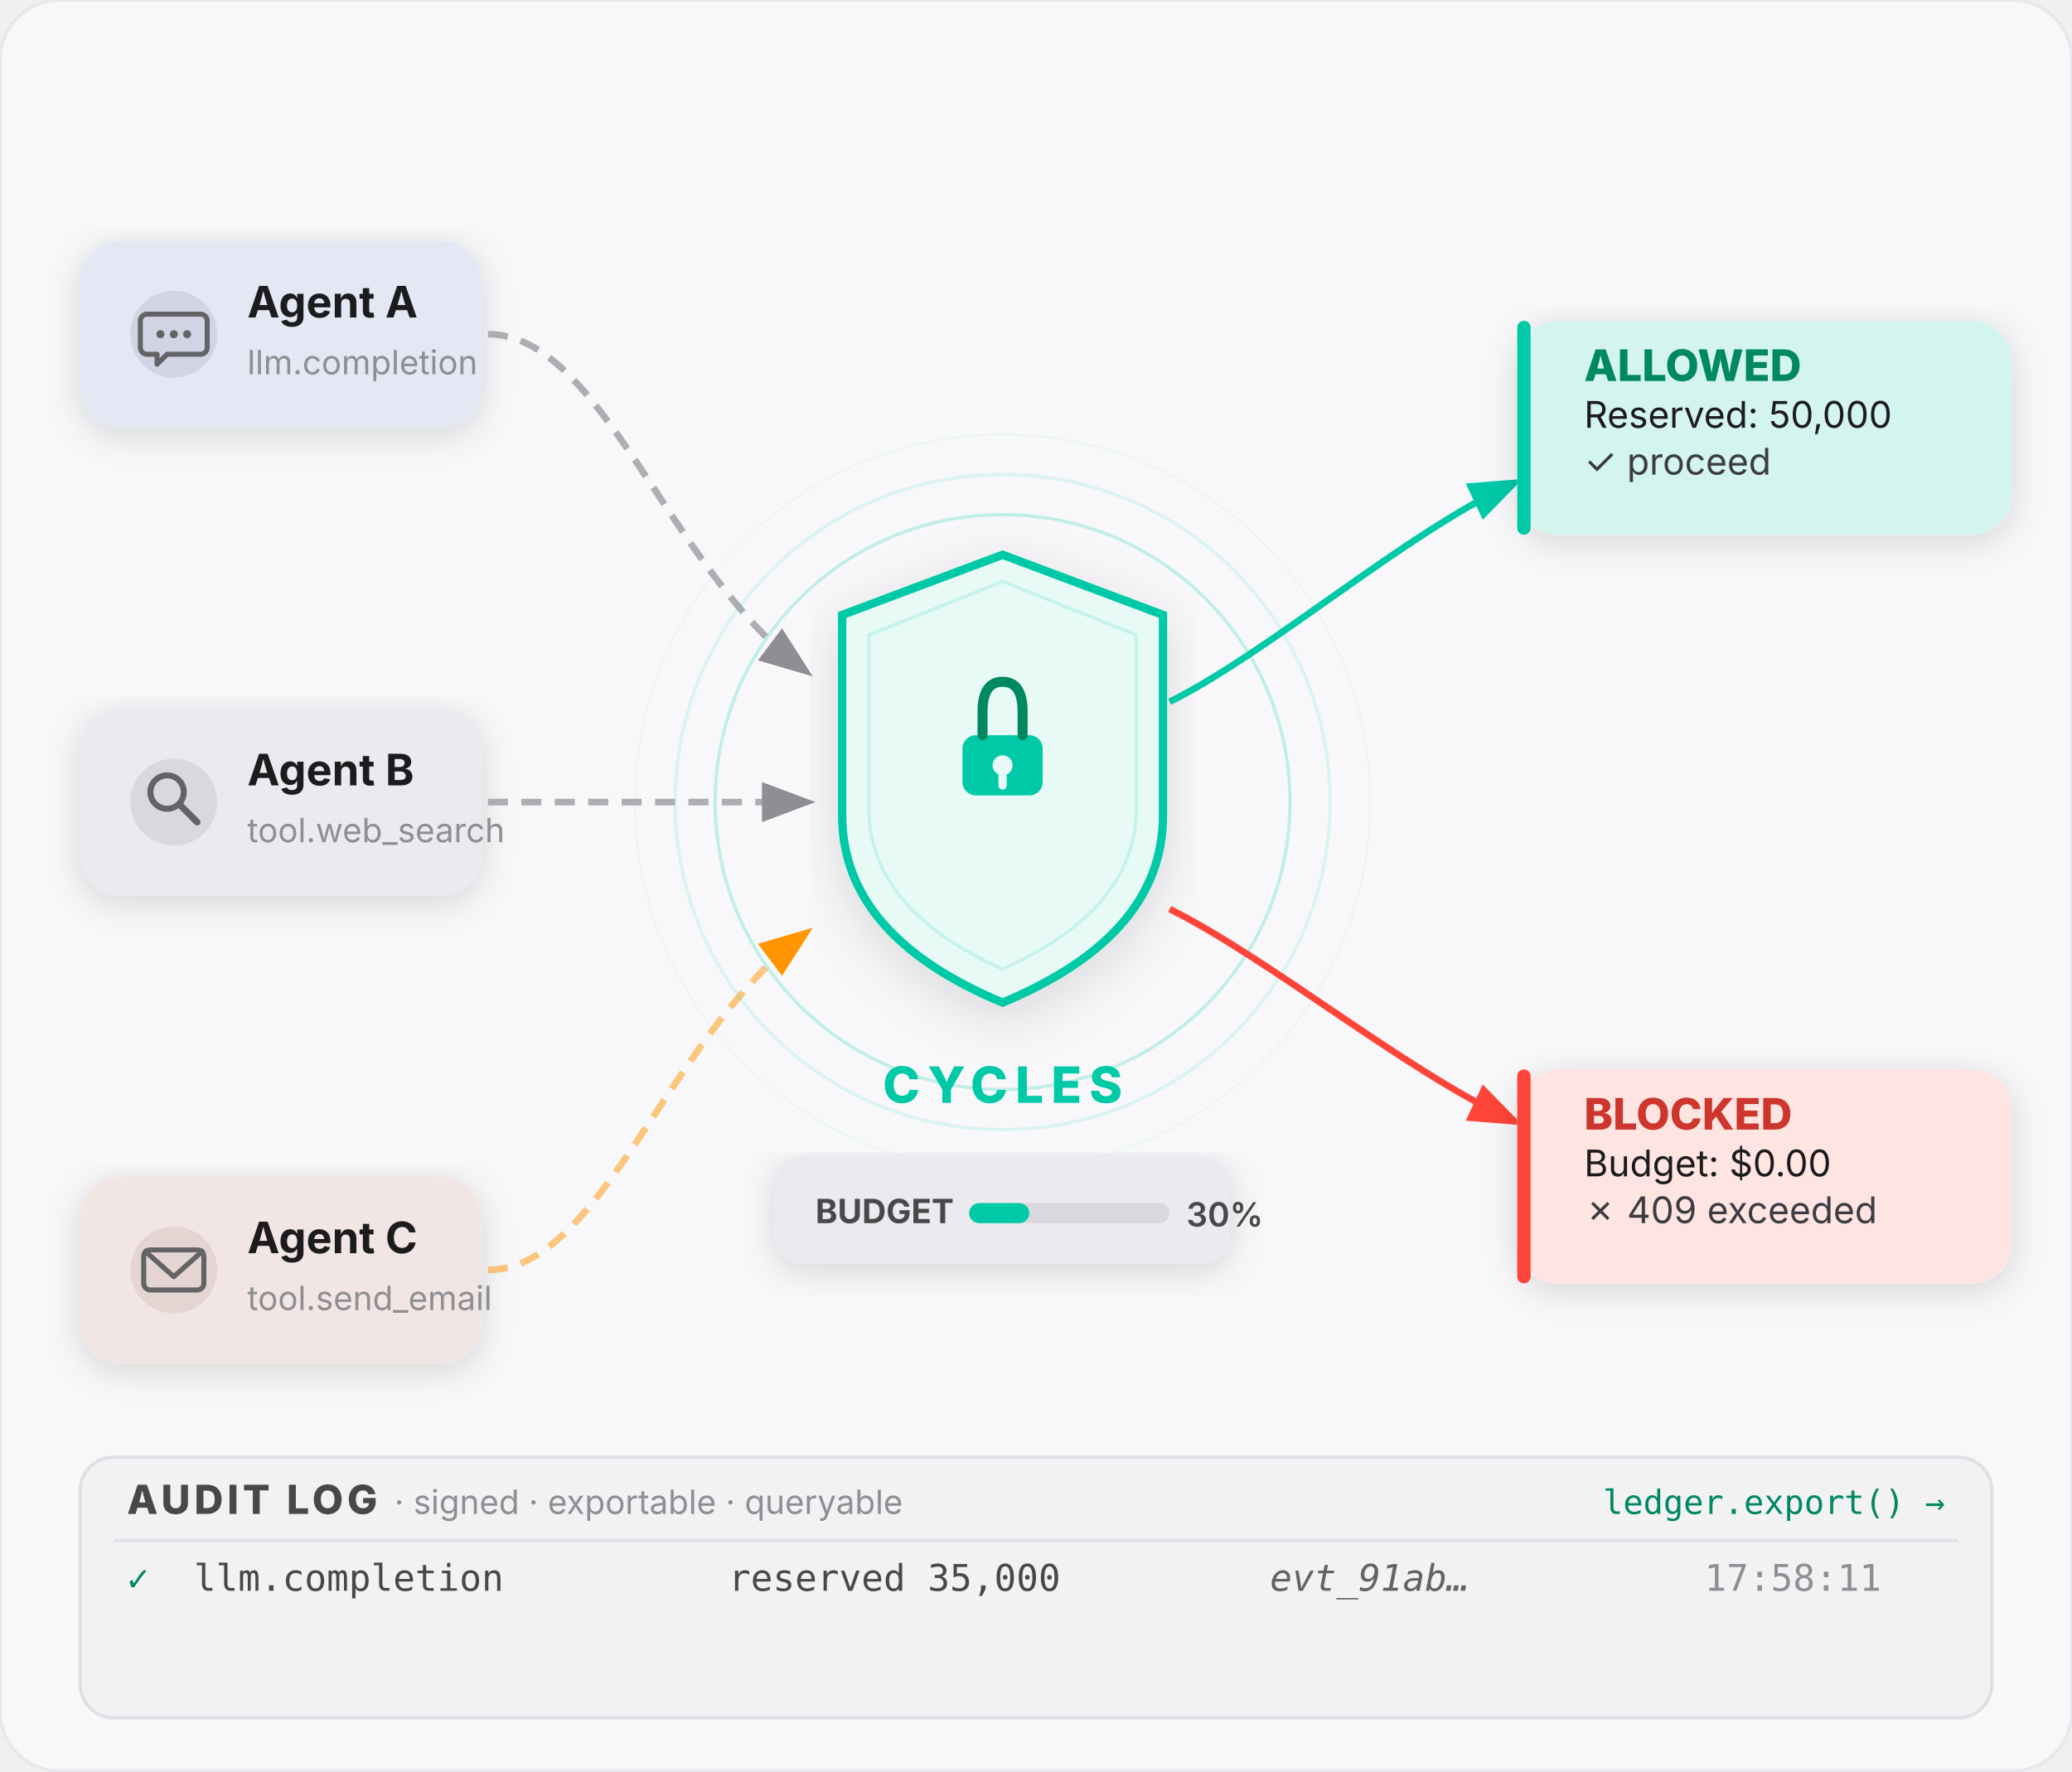
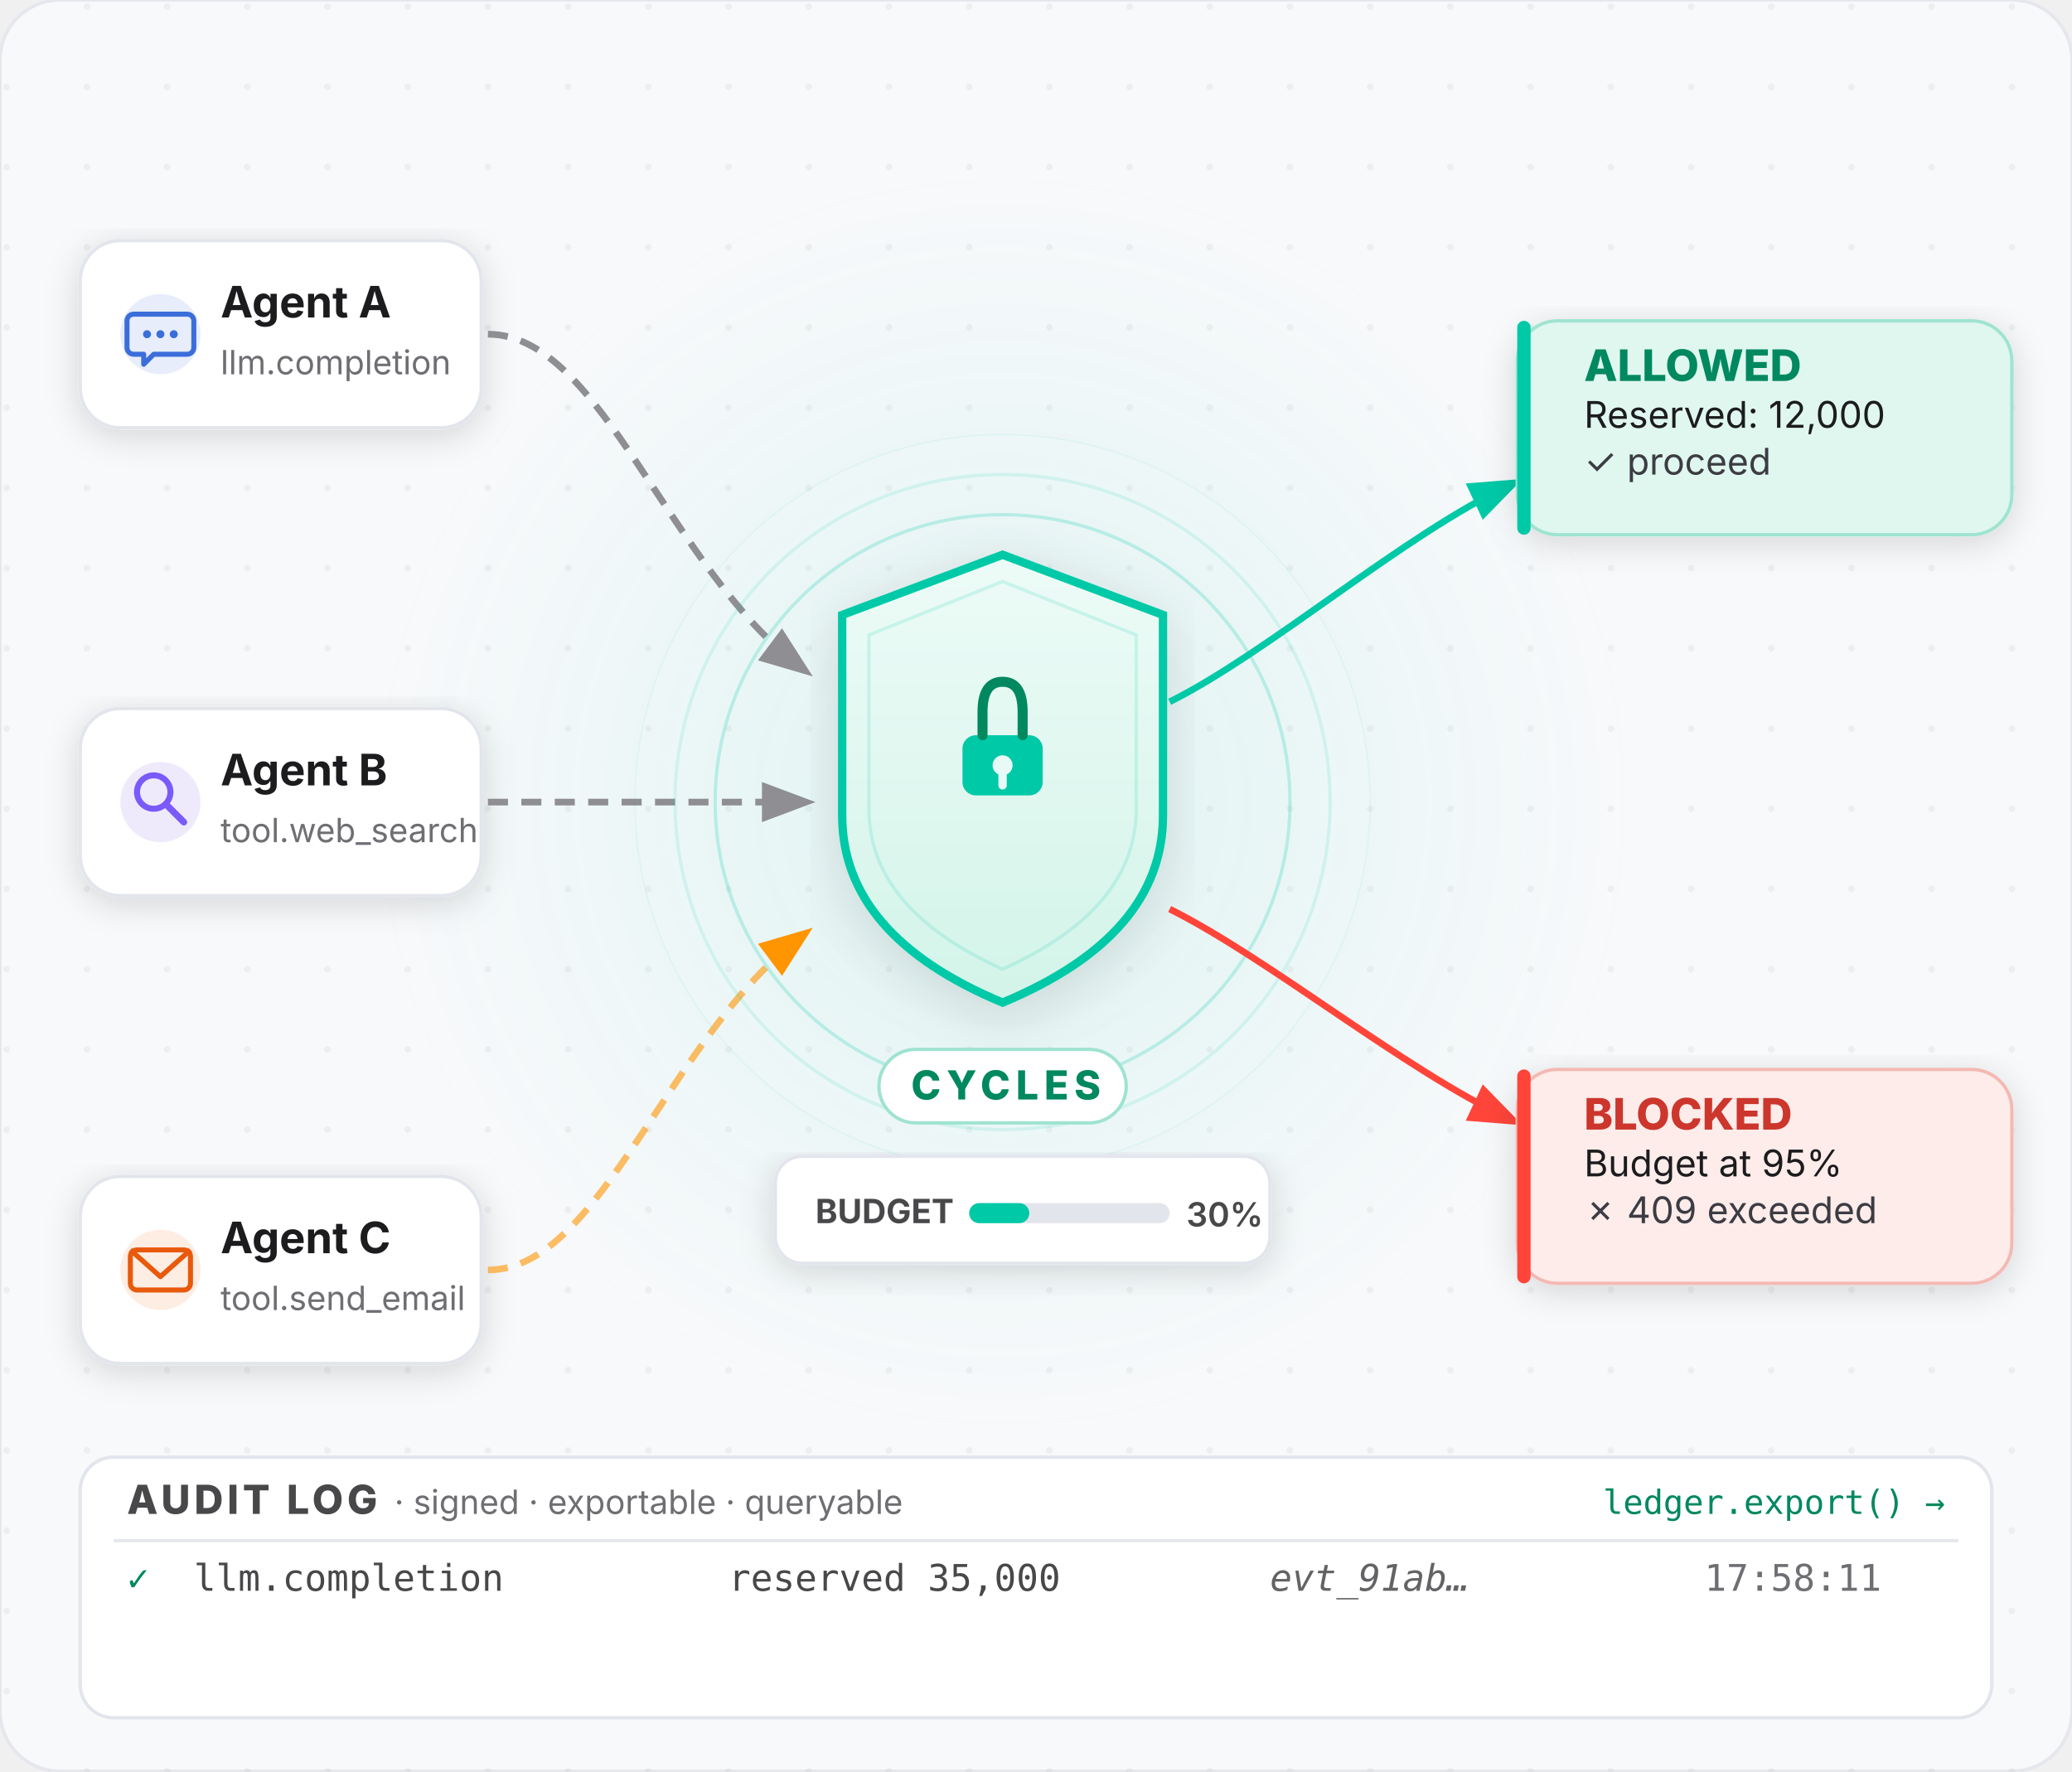
- <svg xmlns="http://www.w3.org/2000/svg" viewBox="0 0 620 530" width="620" height="530">
+ <svg xmlns="http://www.w3.org/2000/svg" viewBox="0 0 620 530" width="620" height="530" role="img">
  <style>
+     /* Static fallback: hide pure movers, pin fade-in content visible,
+        freeze pulsing strokes/fills at their resting state. */
    @media (prefers-reduced-motion: reduce) {
-       .flow-dot { display: none; }
+       .anim-dot { display: none; }
+       .glow-animated { display: none; }
+       .fade-in { opacity: 1 !important; }
+       .pct-alt { opacity: 0 !important; }
+       .meter-fill { width: 18px !important; fill: #00C9A7 !important; }
+       .dash-line { stroke-dashoffset: 0 !important; }
+       .shield-outline { stroke-width: 2.5 !important; }
+       .rm-static { transform: none !important; }
+       .op-label { fill: #6E6E73 !important; }
    }
  </style>
  <defs>
    <filter id="shadow" x="-10%" y="-10%" width="120%" height="140%">
      <feDropShadow dx="0" dy="2" stdDeviation="5" flood-color="#00000025" />
    </filter>
    <filter id="shadow-lg" x="-10%" y="-10%" width="120%" height="150%">
      <feDropShadow dx="0" dy="4" stdDeviation="8" flood-color="#00000020" />
    </filter>
    <marker id="arr-teal" markerWidth="8" markerHeight="8" refX="6" refY="3" orient="auto">
      <path d="M0,0 L0,6 L8,3 z" fill="#00C9A7" />
    </marker>
    <marker id="arr-red" markerWidth="8" markerHeight="8" refX="6" refY="3" orient="auto">
      <path d="M0,0 L0,6 L8,3 z" fill="#FF453A" />
    </marker>
    <marker id="arr-gray" markerWidth="8" markerHeight="8" refX="6" refY="3" orient="auto">
      <path d="M0,0 L0,6 L8,3 z" fill="#8E8E93" />
    </marker>
    <marker id="arr-orange" markerWidth="8" markerHeight="8" refX="6" refY="3" orient="auto">
      <path d="M0,0 L0,6 L8,3 z" fill="#FF9500" />
    </marker>
+     <radialGradient id="halo" gradientUnits="userSpaceOnUse" cx="300" cy="240" r="190">
+       <stop offset="0" stop-color="#00C9A7" stop-opacity="0.10" />
+       <stop offset="1" stop-color="#00C9A7" stop-opacity="0" />
+     </radialGradient>
+     <linearGradient id="shield-grad" x1="0" y1="0" x2="0" y2="1">
+       <stop offset="0" stop-color="#EDFBF7" />
+       <stop offset="1" stop-color="#D3F4E9" />
+     </linearGradient>
+     <pattern id="dotgrid" width="24" height="24" patternUnits="userSpaceOnUse">
+       <circle cx="2" cy="2" r="1" fill="#1C1C1E" opacity="0.05" />
+     </pattern>
+     <clipPath id="bg-clip">
+       <rect x="0" y="0" width="620" height="530" rx="18" />
+     </clipPath>
  </defs>
-   <rect x="0" y="0" width="620" height="530" rx="18" fill="#F8F8FA" stroke="#E8E8EC" stroke-width="1" />
-   <rect x="24" y="72" width="120" height="56" rx="12" fill="#E4E8F4" filter="url(#shadow)" />
-   <circle cx="52" cy="100" r="13" fill="#D0D4E4" />
-   <path d="M44 94 h16 a2 2 0 0 1 2 2 v8 a2 2 0 0 1-2 2 h-10 l-3 3 v-3 h-3 a2 2 0 0 1-2-2 v-8 a2 2 0 0 1 2-2 z" fill="none" stroke="#636366" stroke-width="1.5" stroke-linejoin="round" />
-   <circle cx="48" cy="100" r="1.2" fill="#636366" />
-   <circle cx="52" cy="100" r="1.2" fill="#636366" />
-   <circle cx="56" cy="100" r="1.2" fill="#636366" />
-   <text x="74" y="95" font-size="13" font-weight="700" fill="#1C1C1E" font-family="-apple-system,system-ui,sans-serif">Agent A</text>
-   <text x="74" y="112" font-size="10" fill="#8E8E93" font-family="-apple-system,system-ui,sans-serif">llm.completion</text>
-   <rect x="24" y="72" width="120" height="56" rx="12" fill="#FFFFFF" opacity="0" class="flow-dot">
-     <animate attributeName="opacity" dur="8s" repeatCount="indefinite" values="0;0;0.25;0;0" keyTimes="0;0.01;0.04;0.08;1" />
-   </rect>
-   <rect x="24" y="212" width="120" height="56" rx="12" fill="#EAEAEF" filter="url(#shadow)" />
-   <circle cx="52" cy="240" r="13" fill="#D8D8DD" />
-   <circle cx="50" cy="237" r="5" fill="none" stroke="#636366" stroke-width="1.8" />
-   <line x1="54" y1="241" x2="59" y2="246" stroke="#636366" stroke-width="2" stroke-linecap="round" />
-   <text x="74" y="235" font-size="13" font-weight="700" fill="#1C1C1E" font-family="-apple-system,system-ui,sans-serif">Agent B</text>
-   <text x="74" y="252" font-size="10" fill="#8E8E93" font-family="-apple-system,system-ui,sans-serif">tool.web_search</text>
-   <rect x="24" y="212" width="120" height="56" rx="12" fill="#FFFFFF" opacity="0" class="flow-dot">
-     <animate attributeName="opacity" dur="8s" repeatCount="indefinite" values="0;0;0.25;0;0" keyTimes="0;0.05;0.08;0.12;1" />
-   </rect>
-   <rect x="24" y="352" width="120" height="56" rx="12" fill="#F2E6E4" filter="url(#shadow)" />
-   <circle cx="52" cy="380" r="13" fill="#E4D4D2" />
-   <rect x="43" y="374" width="18" height="12" rx="2" fill="none" stroke="#636366" stroke-width="1.5" />
-   <polyline points="43,374 52,382 61,374" fill="none" stroke="#636366" stroke-width="1.5" stroke-linejoin="round" />
-   <text x="74" y="375" font-size="13" font-weight="700" fill="#1C1C1E" font-family="-apple-system,system-ui,sans-serif">Agent C</text>
-   <text x="74" y="392" font-size="10" fill="#8E8E93" font-family="-apple-system,system-ui,sans-serif">tool.send_email
-     <animate attributeName="fill" dur="8s" repeatCount="indefinite" values="#8E8E93;#8E8E93;#FF9500;#8E8E93;#8E8E93" keyTimes="0;0.10;0.13;0.17;1" />
-   </text>
-   <rect x="24" y="352" width="120" height="56" rx="12" fill="#FFFFFF" opacity="0" class="flow-dot">
-     <animate attributeName="opacity" dur="8s" repeatCount="indefinite" values="0;0;0.25;0;0" keyTimes="0;0.10;0.13;0.17;1" />
-   </rect>
-   <path id="path-a" d="M146 100 C180 100, 200 170, 240 200" fill="none" stroke="#AEAEB2" stroke-width="2" stroke-dasharray="6 4" marker-end="url(#arr-gray)">
+   <rect x="0" y="0" width="620" height="530" rx="18" fill="#F8F9FB" stroke="#E6E7EC" stroke-width="1" />
+   <g clip-path="url(#bg-clip)">
+     <rect x="0" y="0" width="620" height="530" fill="url(#dotgrid)" />
+     <circle cx="300" cy="240" r="190" fill="url(#halo)" />
+   </g>
+   <rect x="24" y="72" width="120" height="56" rx="12" fill="#FFFFFF" stroke="#E3E5EC" stroke-width="1" filter="url(#shadow)" />
+   <circle cx="48" cy="100" r="12" fill="#E7EDFB" />
+   <path d="M40 94 h16 a2 2 0 0 1 2 2 v8 a2 2 0 0 1-2 2 h-10 l-3 3 v-3 h-3 a2 2 0 0 1-2-2 v-8 a2 2 0 0 1 2-2 z" fill="none" stroke="#3B6EDA" stroke-width="1.5" stroke-linejoin="round" />
+   <circle cx="44" cy="100" r="1.2" fill="#3B6EDA" />
+   <circle cx="48" cy="100" r="1.2" fill="#3B6EDA" />
+   <circle cx="52" cy="100" r="1.2" fill="#3B6EDA" />
+   <text x="66" y="95" font-size="13" font-weight="700" fill="#1C1C1E" font-family="-apple-system,system-ui,sans-serif">Agent A</text>
+   <text x="66" y="112" font-size="10" fill="#6E6E73" class="op-label" font-family="-apple-system,system-ui,sans-serif">llm.completion</text>
+   <rect x="24" y="72" width="120" height="56" rx="12" fill="#3B6EDA" opacity="0" class="anim-dot">
+     <animate attributeName="opacity" dur="8s" repeatCount="indefinite" values="0;0;0.15;0;0" keyTimes="0;0.01;0.04;0.08;1" />
+   </rect>
+   <rect x="24" y="212" width="120" height="56" rx="12" fill="#FFFFFF" stroke="#E3E5EC" stroke-width="1" filter="url(#shadow)" />
+   <circle cx="48" cy="240" r="12" fill="#EFEAFB" />
+   <circle cx="46" cy="237" r="5" fill="none" stroke="#7A5AF8" stroke-width="1.8" />
+   <line x1="50" y1="241" x2="55" y2="246" stroke="#7A5AF8" stroke-width="2" stroke-linecap="round" />
+   <text x="66" y="235" font-size="13" font-weight="700" fill="#1C1C1E" font-family="-apple-system,system-ui,sans-serif">Agent B</text>
+   <text x="66" y="252" font-size="10" fill="#6E6E73" class="op-label" font-family="-apple-system,system-ui,sans-serif">tool.web_search</text>
+   <rect x="24" y="212" width="120" height="56" rx="12" fill="#7A5AF8" opacity="0" class="anim-dot">
+     <animate attributeName="opacity" dur="8s" repeatCount="indefinite" values="0;0;0.15;0;0" keyTimes="0;0.05;0.08;0.12;1" />
+   </rect>
+   <rect x="24" y="352" width="120" height="56" rx="12" fill="#FFFFFF" stroke="#E3E5EC" stroke-width="1" filter="url(#shadow)" />
+   <circle cx="48" cy="380" r="12" fill="#FDEDE3" />
+   <rect x="39" y="374" width="18" height="12" rx="2" fill="none" stroke="#E8590C" stroke-width="1.5" />
+   <polyline points="39,374 48,382 57,374" fill="none" stroke="#E8590C" stroke-width="1.5" stroke-linejoin="round" />
+   <text x="66" y="375" font-size="13" font-weight="700" fill="#1C1C1E" font-family="-apple-system,system-ui,sans-serif">Agent C</text>
+   <text x="66" y="392" font-size="10" fill="#6E6E73" class="op-label" font-family="-apple-system,system-ui,sans-serif">tool.send_email
+     <animate attributeName="fill" dur="8s" repeatCount="indefinite" values="#6E6E73;#6E6E73;#E8590C;#6E6E73;#6E6E73" keyTimes="0;0.10;0.13;0.17;1" />
+   </text>
+   <rect x="24" y="352" width="120" height="56" rx="12" fill="#E8590C" opacity="0" class="anim-dot">
+     <animate attributeName="opacity" dur="8s" repeatCount="indefinite" values="0;0;0.15;0;0" keyTimes="0;0.10;0.13;0.17;1" />
+   </rect>
+   <path id="path-a" class="dash-line" d="M146 100 C180 100, 200 170, 240 200" fill="none" stroke="#8E8E93" stroke-width="2" stroke-dasharray="6 4" marker-end="url(#arr-gray)">
    <animate attributeName="stroke-dashoffset" from="10" to="0" dur="1s" repeatCount="indefinite" />
  </path>
-   <path id="path-b" d="M146 240 C190 240, 210 240, 240 240" fill="none" stroke="#AEAEB2" stroke-width="2" stroke-dasharray="6 4" marker-end="url(#arr-gray)">
+   <path id="path-b" class="dash-line" d="M146 240 C190 240, 210 240, 240 240" fill="none" stroke="#8E8E93" stroke-width="2" stroke-dasharray="6 4" marker-end="url(#arr-gray)">
    <animate attributeName="stroke-dashoffset" from="10" to="0" dur="1s" repeatCount="indefinite" />
  </path>
-   <path id="path-c" d="M146 380 C180 380, 200 310, 240 280" fill="none" stroke="#FF9500" stroke-width="2" stroke-opacity="0.5" stroke-dasharray="6 4" marker-end="url(#arr-orange)">
+   <path id="path-c" class="dash-line" d="M146 380 C180 380, 200 310, 240 280" fill="none" stroke="#FF9500" stroke-width="2" stroke-opacity="0.6" stroke-dasharray="6 4" marker-end="url(#arr-orange)">
    <animate attributeName="stroke-dashoffset" from="10" to="0" dur="1s" repeatCount="indefinite" />
  </path>
-   <circle r="3.5" fill="#AEAEB2" opacity="0" class="flow-dot">
+   <circle r="3.5" fill="#8E8E93" opacity="0" class="anim-dot">
    <animateMotion dur="8s" repeatCount="indefinite" keyPoints="0;0;1;1;1" keyTimes="0;0.01;0.25;0.375;1" calcMode="linear">
      <mpath href="#path-a" />
    </animateMotion>
    <animate attributeName="opacity" dur="8s" repeatCount="indefinite" values="0;0;0.9;0.9;0;0" keyTimes="0;0.01;0.06;0.3;0.375;1" />
  </circle>
-   <circle r="3.5" fill="#AEAEB2" opacity="0" class="flow-dot">
+   <circle r="3.5" fill="#8E8E93" opacity="0" class="anim-dot">
    <animateMotion dur="8s" repeatCount="indefinite" keyPoints="0;0;1;1;1" keyTimes="0;0.05;0.3;0.425;1" calcMode="linear">
      <mpath href="#path-b" />
    </animateMotion>
    <animate attributeName="opacity" dur="8s" repeatCount="indefinite" values="0;0;0.9;0.9;0;0" keyTimes="0;0.05;0.1;0.35;0.425;1" />
  </circle>
-   <circle r="3.5" fill="#FF9500" opacity="0" class="flow-dot">
+   <circle r="3.5" fill="#FF9500" opacity="0" class="anim-dot">
    <animateMotion dur="8s" repeatCount="indefinite" keyPoints="0;0;1;1;1" keyTimes="0;0.1;0.35;0.475;1" calcMode="linear">
      <mpath href="#path-c" />
    </animateMotion>
    <animate attributeName="opacity" dur="8s" repeatCount="indefinite" values="0;0;0.9;0.9;0;0" keyTimes="0;0.1;0.15;0.4;0.475;1" />
  </circle>
  <circle cx="300" cy="240" r="86" fill="none" stroke="#00C9A7" stroke-width="1" opacity="0.22" class="glow-animated">
    <animate attributeName="opacity" dur="8s" repeatCount="indefinite" values="0.22;0.22;0.40;0.22;0.22" keyTimes="0;0.3;0.45;0.6;1" />
    <animate attributeName="r" dur="8s" repeatCount="indefinite" values="86;86;89;86;86" keyTimes="0;0.3;0.45;0.6;1" />
  </circle>
  <circle cx="300" cy="240" r="98" fill="none" stroke="#00C9A7" stroke-width="1" opacity="0.12" class="glow-animated">
    <animate attributeName="opacity" dur="8s" repeatCount="indefinite" values="0.12;0.12;0.25;0.12;0.12" keyTimes="0;0.35;0.5;0.65;1" />
    <animate attributeName="r" dur="8s" repeatCount="indefinite" values="98;98;102;98;98" keyTimes="0;0.35;0.5;0.65;1" />
  </circle>
  <circle cx="300" cy="240" r="110" fill="none" stroke="#00C9A7" stroke-width="0.5" opacity="0.06" class="glow-animated">
    <animate attributeName="opacity" dur="8s" repeatCount="indefinite" values="0.06;0.06;0.14;0.06;0.06" keyTimes="0;0.4;0.55;0.7;1" />
    <animate attributeName="r" dur="8s" repeatCount="indefinite" values="110;110;114;110;110" keyTimes="0;0.4;0.55;0.7;1" />
  </circle>
-   <path d="M300 166 L348 184 L348 244 Q348 280 300 300 Q252 280 252 244 L252 184 Z" fill="#E8FAF6" stroke="#00C9A7" stroke-width="2.5" filter="url(#shadow-lg)">
+   <path class="shield-outline" d="M300 166 L348 184 L348 244 Q348 280 300 300 Q252 280 252 244 L252 184 Z" fill="url(#shield-grad)" stroke="#00C9A7" stroke-width="2.5" filter="url(#shadow-lg)">
    <animate attributeName="stroke-width" dur="8s" repeatCount="indefinite" values="2.5;2.5;3.5;2.5;2.5" keyTimes="0;0.35;0.5;0.65;1" />
  </path>
  <path d="M300 174 L340 190 L340 242 Q340 272 300 290 Q260 272 260 242 L260 190 Z" fill="none" stroke="#00C9A7" stroke-width="1" opacity="0.15" class="glow-animated">
    <animate attributeName="opacity" dur="8s" repeatCount="indefinite" values="0.15;0.15;0.5;0.2;0.5;0.2;0.5;0.15;0.15" keyTimes="0;0.30;0.36;0.42;0.48;0.54;0.60;0.65;1" />
    <animate attributeName="stroke-width" dur="8s" repeatCount="indefinite" values="1;1;2;1;2;1;2;1;1" keyTimes="0;0.30;0.36;0.42;0.48;0.54;0.60;0.65;1" />
  </path>
  <rect x="288" y="220" width="24" height="18" rx="4" fill="#00C9A7" />
-   <g>
+   <g class="rm-static">
    <path d="M294 220 L294 213 Q294 204 300 204 Q306 204 306 213 L306 220" fill="none" stroke="#00885F" stroke-width="3" stroke-linecap="round" />
    <animateTransform attributeName="transform" type="translate" dur="8s" repeatCount="indefinite" values="0 0;0 0;0 -4;0 0;0 0" keyTimes="0;0.48;0.52;0.60;1" />
  </g>
  <circle cx="300" cy="229" r="3" fill="#E8FAF6" />
  <line x1="300" y1="231" x2="300" y2="235" stroke="#E8FAF6" stroke-width="2.5" stroke-linecap="round" />
-   <text x="300" y="330" text-anchor="middle" font-size="15" font-weight="800" fill="#00C9A7" font-family="-apple-system,system-ui,sans-serif" letter-spacing="0.15em">CYCLES</text>
-   <rect x="232" y="346" width="136" height="32" rx="8" fill="#EAEAEF" filter="url(#shadow)" />
+   <rect x="263" y="314" width="74" height="22" rx="11" fill="#FFFFFF" stroke="#9FE3D0" stroke-width="1" />
+   <text x="301" y="329" text-anchor="middle" font-size="12" font-weight="800" fill="#00885F" font-family="-apple-system,system-ui,sans-serif" letter-spacing="0.14em">CYCLES</text>
+   <rect x="232" y="346" width="148" height="32" rx="8" fill="#FFFFFF" stroke="#E3E5EC" stroke-width="1" filter="url(#shadow)" />
  <text x="244" y="366" font-size="10" font-weight="700" fill="#48484A" font-family="-apple-system,system-ui,sans-serif">BUDGET</text>
-   <rect x="290" y="360" width="60" height="6" rx="3" fill="#D8D8DD" />
-   <rect x="290" y="360" width="18" height="6" rx="3" fill="#00C9A7">
-     <animate attributeName="width" dur="8s" repeatCount="indefinite" values="18;18;48;54;54;18;18" keyTimes="0;0.25;0.55;0.70;0.85;0.875;1" />
+   <rect x="290" y="360" width="60" height="6" rx="3" fill="#E3E5EC" />
+   <rect x="290" y="360" width="18" height="6" rx="3" fill="#00C9A7" class="meter-fill">
+     <animate attributeName="width" dur="8s" repeatCount="indefinite" values="18;18;48;57;57;18;18" keyTimes="0;0.25;0.55;0.70;0.85;0.875;1" />
    <animate attributeName="fill" dur="8s" repeatCount="indefinite" values="#00C9A7;#00C9A7;#00C9A7;#FF9500;#FF9500;#00C9A7;#00C9A7" keyTimes="0;0.25;0.55;0.70;0.85;0.875;1" />
  </rect>
-   <text x="355" y="367" font-size="10" fill="#48484A" font-family="-apple-system,system-ui,sans-serif" font-weight="600" opacity="1">30%
+   <text x="355" y="367" font-size="10" fill="#48484A" font-family="-apple-system,system-ui,sans-serif" font-weight="600" opacity="1" class="fade-in">30%
    <animate attributeName="opacity" dur="8s" repeatCount="indefinite" values="1;1;0;0;0;1;1" keyTimes="0;0.35;0.40;0.85;0.875;0.88;1" />
  </text>
-   <text x="355" y="367" font-size="10" fill="#48484A" font-family="-apple-system,system-ui,sans-serif" font-weight="600" opacity="0">55%
+   <text x="355" y="367" font-size="10" fill="#48484A" font-family="-apple-system,system-ui,sans-serif" font-weight="600" opacity="0" class="pct-alt">55%
    <animate attributeName="opacity" dur="8s" repeatCount="indefinite" values="0;0;1;0;0;0;0" keyTimes="0;0.40;0.45;0.55;0.85;0.875;1" />
  </text>
-   <text x="355" y="367" font-size="10" fill="#48484A" font-family="-apple-system,system-ui,sans-serif" font-weight="600" opacity="0">80%
+   <text x="355" y="367" font-size="10" fill="#48484A" font-family="-apple-system,system-ui,sans-serif" font-weight="600" opacity="0" class="pct-alt">80%
    <animate attributeName="opacity" dur="8s" repeatCount="indefinite" values="0;0;1;0;0;0;0" keyTimes="0;0.55;0.58;0.68;0.85;0.875;1" />
  </text>
-   <text x="355" y="367" font-size="10" fill="#FF9500" font-family="-apple-system,system-ui,sans-serif" font-weight="600" opacity="0">90%
+   <text x="355" y="367" font-size="10" fill="#E8590C" font-family="-apple-system,system-ui,sans-serif" font-weight="600" opacity="0" class="pct-alt">95%
    <animate attributeName="opacity" dur="8s" repeatCount="indefinite" values="0;0;1;1;0;0;0" keyTimes="0;0.68;0.72;0.85;0.875;0.88;1" />
  </text>
  <path id="path-allowed" d="M350 210 C380 195, 420 160, 452 145" fill="none" stroke="#00C9A7" stroke-width="2" marker-end="url(#arr-teal)" />
-   <circle r="3.5" fill="#00C9A7" opacity="0" class="flow-dot">
+   <circle r="3.5" fill="#00C9A7" opacity="0" class="anim-dot">
    <animateMotion dur="8s" repeatCount="indefinite" keyPoints="0;0;1;1;1" keyTimes="0;0.5;0.7;0.8;1" calcMode="linear">
      <mpath href="#path-allowed" />
    </animateMotion>
    <animate attributeName="opacity" dur="8s" repeatCount="indefinite" values="0;0;0.9;0.9;0;0" keyTimes="0;0.5;0.55;0.75;0.8;1" />
  </circle>
-   <rect x="454" y="96" width="148" height="64" rx="12" fill="#D4F5ED" filter="url(#shadow)" />
-   <rect x="454" y="96" width="148" height="64" rx="12" fill="#00C9A7" opacity="0" class="flow-dot">
+   <rect x="454" y="96" width="148" height="64" rx="12" fill="#DFF7EF" stroke="#9FE3D0" stroke-width="1" filter="url(#shadow)" />
+   <rect x="454" y="96" width="148" height="64" rx="12" fill="#00C9A7" opacity="0" class="anim-dot">
    <animate attributeName="opacity" dur="8s" repeatCount="indefinite" values="0;0;0.3;0;0" keyTimes="0;0.70;0.74;0.80;1" />
  </rect>
  <rect x="454" y="96" width="4" height="64" rx="2" fill="#00C9A7" />
  <text x="474" y="114" font-size="13" font-weight="800" fill="#00885F" font-family="-apple-system,system-ui,sans-serif">ALLOWED</text>
-   <text x="474" y="128" font-size="11" fill="#1C1C1E" font-family="-apple-system,system-ui,sans-serif">Reserved: 50,000</text>
+   <text x="474" y="128" font-size="11" fill="#1C1C1E" font-family="-apple-system,system-ui,sans-serif">Reserved: 12,000</text>
  <text x="474" y="142" font-size="11" fill="#3C3C43" font-family="-apple-system,system-ui,sans-serif">✓ proceed</text>
-   <text x="474" y="154" font-size="10" fill="#48484A" font-family="ui-monospace,SFMono-Regular,Menlo,Consolas,monospace" opacity="0" class="flow-dot">evt_a8f2 · signed
+   <text x="474" y="154" font-size="10" fill="#48484A" font-family="ui-monospace,SFMono-Regular,Menlo,Consolas,monospace" opacity="0" class="fade-in">evt_d44c · signed
    <animate attributeName="opacity" dur="8s" repeatCount="indefinite" values="0;0;1;1;0;0" keyTimes="0;0.70;0.74;0.95;0.98;1" />
  </text>
  <path id="path-blocked" d="M350 272 C380 287, 420 320, 452 335" fill="none" stroke="#FF453A" stroke-width="2" marker-end="url(#arr-red)" />
-   <circle r="3.5" fill="#FF453A" opacity="0" class="flow-dot">
+   <circle r="3.5" fill="#FF453A" opacity="0" class="anim-dot">
    <animateMotion dur="8s" repeatCount="indefinite" keyPoints="0;0;1;1;1" keyTimes="0;0.55;0.75;0.85;1" calcMode="linear">
      <mpath href="#path-blocked" />
    </animateMotion>
    <animate attributeName="opacity" dur="8s" repeatCount="indefinite" values="0;0;0.9;0.9;0;0" keyTimes="0;0.55;0.6;0.8;0.85;1" />
  </circle>
-   <g>
+   <g class="rm-static">
    <animateTransform attributeName="transform" type="translate" dur="8s" repeatCount="indefinite" values="0 0;0 0;-3 0;3 0;-2 0;0 0;0 0" keyTimes="0;0.75;0.77;0.79;0.81;0.83;1" />
-     <rect x="454" y="320" width="148" height="64" rx="12" fill="#FFE5E2" filter="url(#shadow)" />
-     <rect x="454" y="320" width="148" height="64" rx="12" fill="#FF453A" opacity="0" class="flow-dot">
+     <rect x="454" y="320" width="148" height="64" rx="12" fill="#FDECEA" stroke="#F3B9B3" stroke-width="1" filter="url(#shadow)" />
+     <rect x="454" y="320" width="148" height="64" rx="12" fill="#FF453A" opacity="0" class="anim-dot">
      <animate attributeName="opacity" dur="8s" repeatCount="indefinite" values="0;0;0.3;0;0" keyTimes="0;0.75;0.79;0.85;1" />
    </rect>
    <rect x="454" y="320" width="4" height="64" rx="2" fill="#FF453A" />
    <text x="474" y="338" font-size="13" font-weight="800" fill="#CC362D" font-family="-apple-system,system-ui,sans-serif">BLOCKED</text>
-     <text x="474" y="352" font-size="11" fill="#1C1C1E" font-family="-apple-system,system-ui,sans-serif">Budget: $0.00</text>
+     <text x="474" y="352" font-size="11" fill="#1C1C1E" font-family="-apple-system,system-ui,sans-serif">Budget at 95%</text>
    <text x="474" y="366" font-size="11" fill="#3C3C43" font-family="-apple-system,system-ui,sans-serif">✗ 409 exceeded</text>
-     <text x="474" y="378" font-size="10" fill="#48484A" font-family="ui-monospace,SFMono-Regular,Menlo,Consolas,monospace" opacity="0" class="flow-dot">evt_b1cd · signed
+     <text x="474" y="378" font-size="10" fill="#48484A" font-family="ui-monospace,SFMono-Regular,Menlo,Consolas,monospace" opacity="0" class="fade-in">evt_b1cd · signed
      <animate attributeName="opacity" dur="8s" repeatCount="indefinite" values="0;0;1;1;0;0" keyTimes="0;0.79;0.83;0.95;0.98;1" />
    </text>
  </g>
  <g>
-     <rect x="24" y="436" width="572" height="78" rx="10" fill="#F2F2F4" stroke="#E0E0E4" stroke-width="1" />
+     <rect x="24" y="436" width="572" height="78" rx="10" fill="#FFFFFF" stroke="#E3E5EC" stroke-width="1" />
    <text x="38" y="453" font-size="12" font-weight="800" fill="#48484A" font-family="-apple-system,system-ui,sans-serif" letter-spacing="0.10em">AUDIT LOG</text>
-     <text x="118" y="453" font-size="10" fill="#8E8E93" font-family="-apple-system,system-ui,sans-serif">· signed · exportable · queryable</text>
+     <text x="118" y="453" font-size="10" fill="#6E6E73" font-family="-apple-system,system-ui,sans-serif">· signed · exportable · queryable</text>
    <text x="582" y="453" text-anchor="end" font-size="10" fill="#00885F" font-family="ui-monospace,SFMono-Regular,Menlo,Consolas,monospace">ledger.export() →</text>
-     <line x1="34" y1="461" x2="586" y2="461" stroke="#E0E0E4" stroke-width="1" />
+     <line x1="34" y1="461" x2="586" y2="461" stroke="#E6E7EC" stroke-width="1" />
    <g>
      <text x="38" y="476" font-size="11" font-weight="700" fill="#00885F" font-family="ui-monospace,SFMono-Regular,Menlo,Consolas,monospace">✓</text>
      <text x="58" y="476" font-size="11" fill="#48484A" font-family="ui-monospace,SFMono-Regular,Menlo,Consolas,monospace">llm.completion</text>
      <text x="218" y="476" font-size="11" fill="#48484A" font-family="ui-monospace,SFMono-Regular,Menlo,Consolas,monospace">reserved 35,000</text>
      <text x="380" y="476" font-size="11" font-style="italic" fill="#636366" font-family="ui-monospace,SFMono-Regular,Menlo,Consolas,monospace">evt_91ab…</text>
-       <text x="510" y="476" font-size="11" fill="#8E8E93" font-family="ui-monospace,SFMono-Regular,Menlo,Consolas,monospace">17:58:11</text>
+       <text x="510" y="476" font-size="11" fill="#6E6E73" font-family="ui-monospace,SFMono-Regular,Menlo,Consolas,monospace">17:58:11</text>
    </g>
-     <g opacity="0" class="flow-dot">
+     <g opacity="0" class="fade-in">
      <animate attributeName="opacity" dur="8s" repeatCount="indefinite" values="0;0;1;1;0;0" keyTimes="0;0.70;0.74;0.95;0.98;1" />
      <text x="38" y="492" font-size="11" font-weight="700" fill="#00885F" font-family="ui-monospace,SFMono-Regular,Menlo,Consolas,monospace">✓</text>
      <text x="58" y="492" font-size="11" fill="#1C1C1E" font-family="ui-monospace,SFMono-Regular,Menlo,Consolas,monospace">tool.web_search</text>
      <text x="218" y="492" font-size="11" fill="#1C1C1E" font-family="ui-monospace,SFMono-Regular,Menlo,Consolas,monospace">reserved 12,000</text>
      <text x="380" y="492" font-size="11" font-style="italic" fill="#636366" font-family="ui-monospace,SFMono-Regular,Menlo,Consolas,monospace">evt_d44c…</text>
-       <text x="510" y="492" font-size="11" fill="#8E8E93" font-family="ui-monospace,SFMono-Regular,Menlo,Consolas,monospace">17:58:42</text>
+       <text x="510" y="492" font-size="11" fill="#6E6E73" font-family="ui-monospace,SFMono-Regular,Menlo,Consolas,monospace">17:58:42</text>
    </g>
-     <g opacity="0" class="flow-dot">
+     <g opacity="0" class="fade-in">
      <animate attributeName="opacity" dur="8s" repeatCount="indefinite" values="0;0;1;1;0;0" keyTimes="0;0.79;0.83;0.95;0.98;1" />
      <text x="38" y="508" font-size="11" font-weight="700" fill="#CC362D" font-family="ui-monospace,SFMono-Regular,Menlo,Consolas,monospace">✗</text>
      <text x="58" y="508" font-size="11" fill="#1C1C1E" font-family="ui-monospace,SFMono-Regular,Menlo,Consolas,monospace">tool.send_email</text>
      <text x="218" y="508" font-size="11" fill="#CC362D" font-family="ui-monospace,SFMono-Regular,Menlo,Consolas,monospace">409 exceeded</text>
      <text x="380" y="508" font-size="11" font-style="italic" fill="#636366" font-family="ui-monospace,SFMono-Regular,Menlo,Consolas,monospace">evt_b1cd…</text>
-       <text x="510" y="508" font-size="11" fill="#8E8E93" font-family="ui-monospace,SFMono-Regular,Menlo,Consolas,monospace">17:58:43</text>
+       <text x="510" y="508" font-size="11" fill="#6E6E73" font-family="ui-monospace,SFMono-Regular,Menlo,Consolas,monospace">17:58:43</text>
    </g>
  </g>
</svg>
